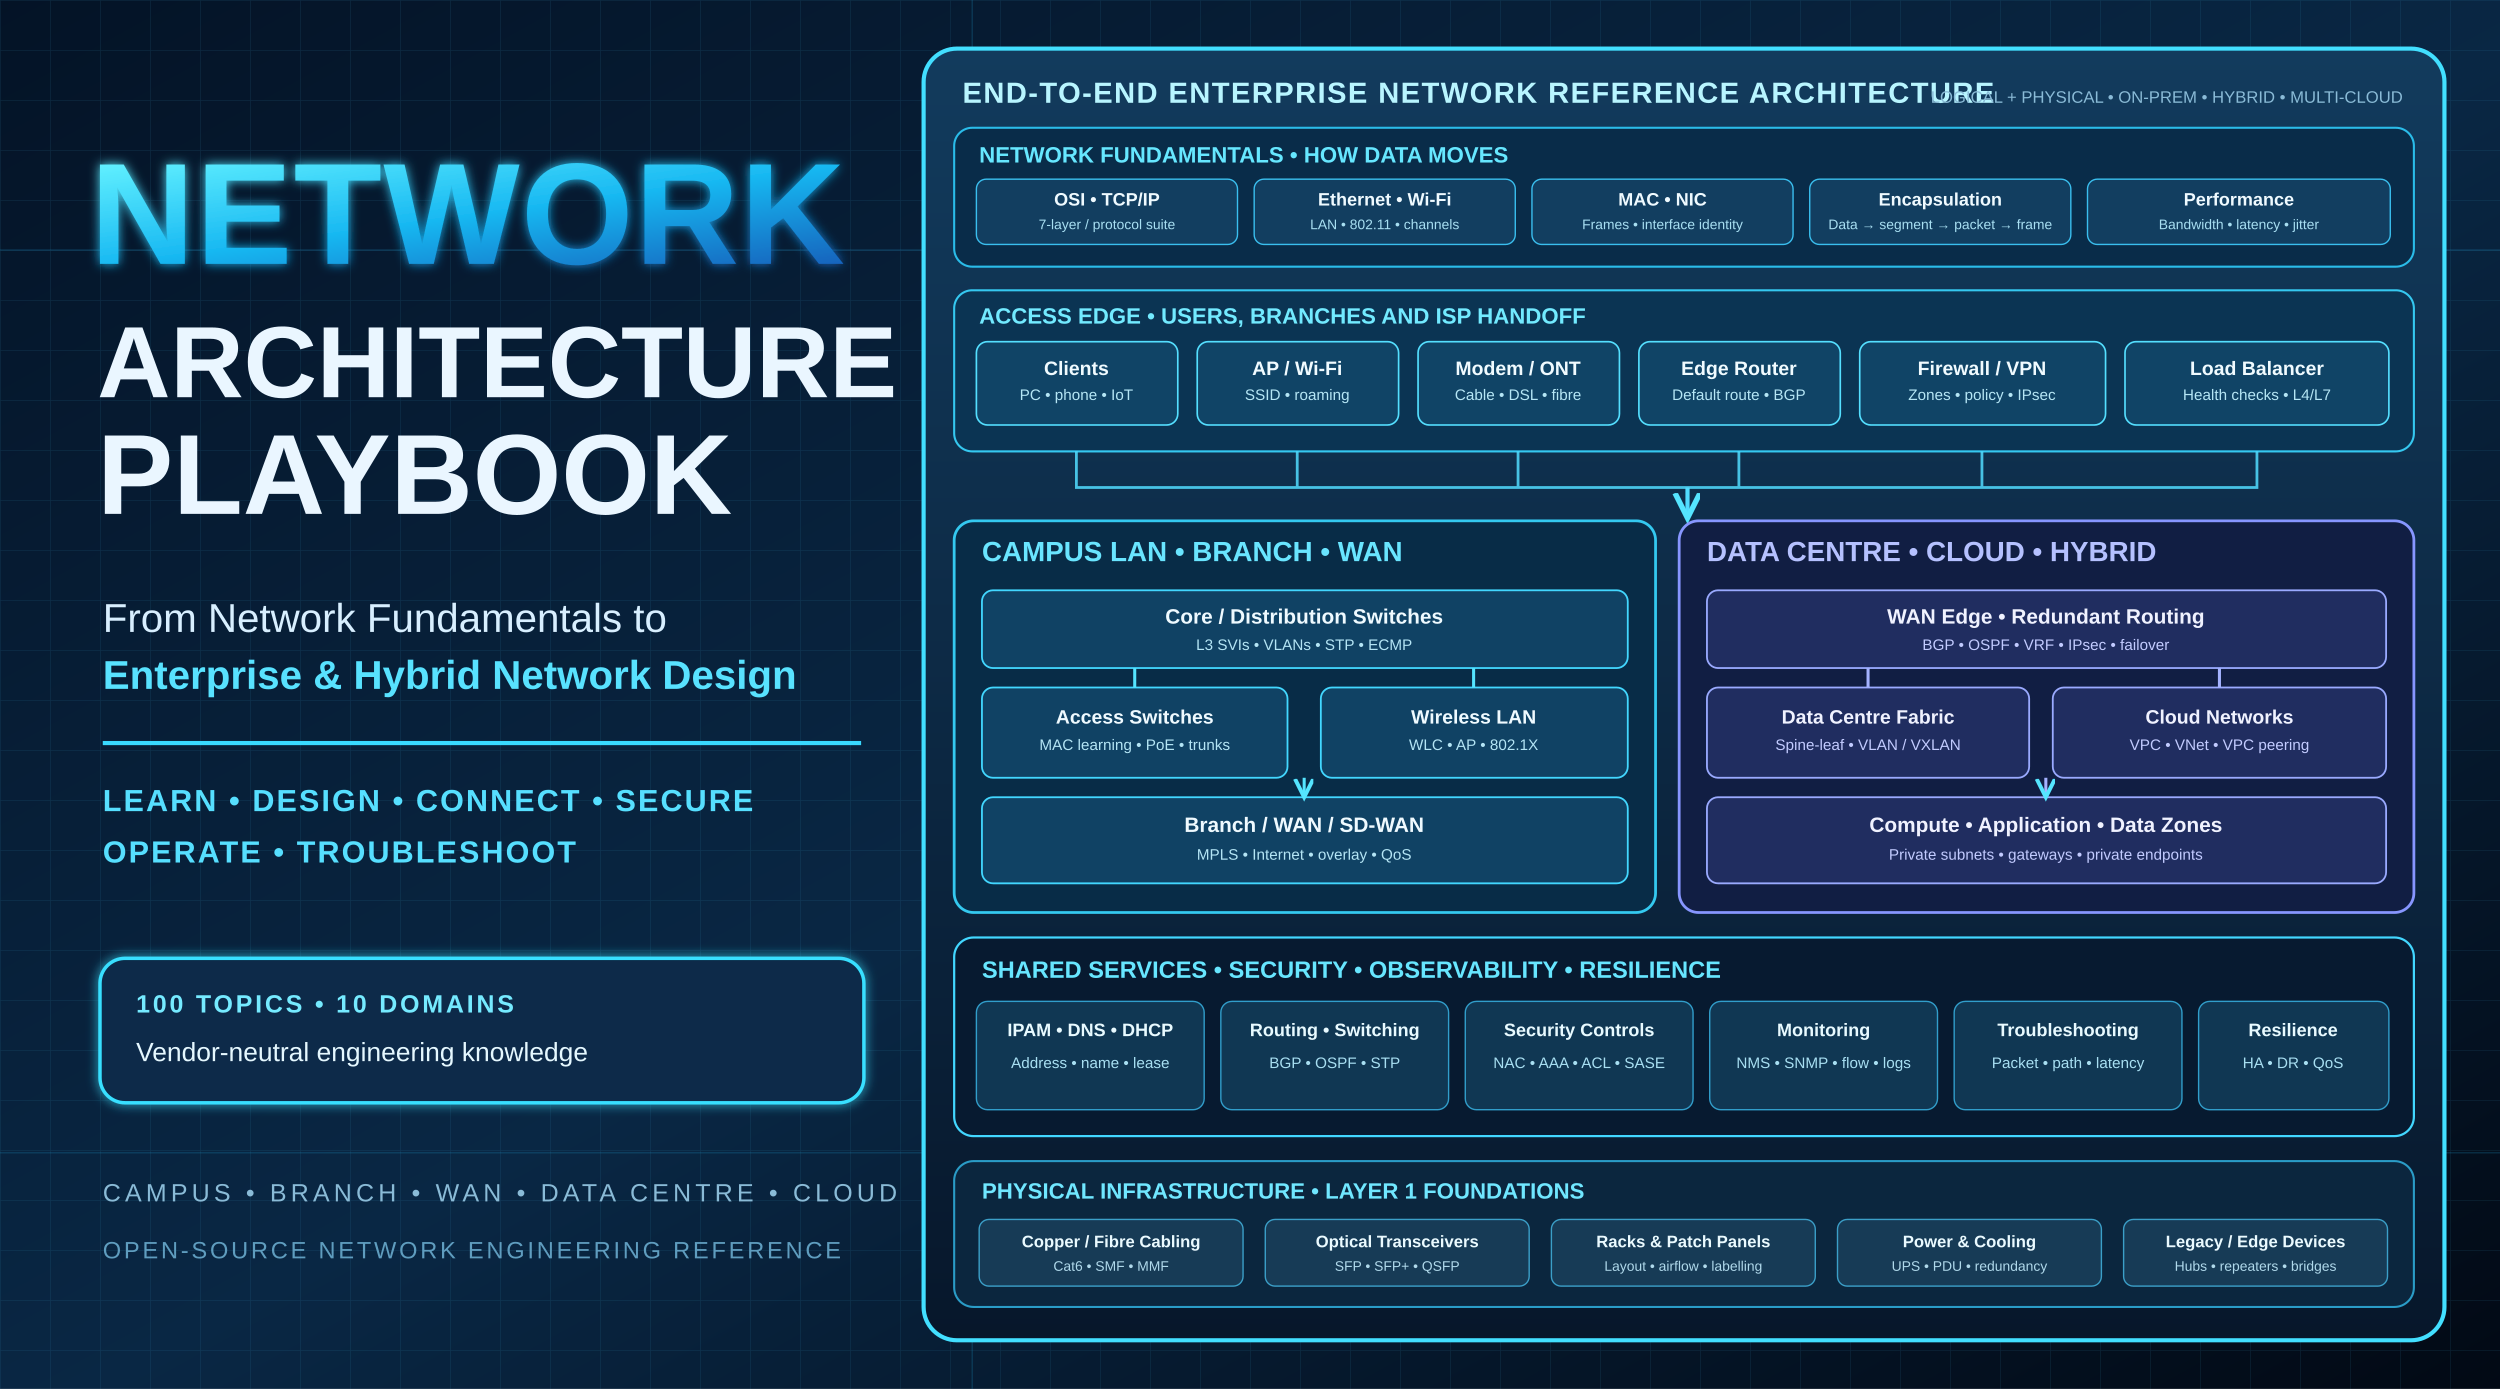
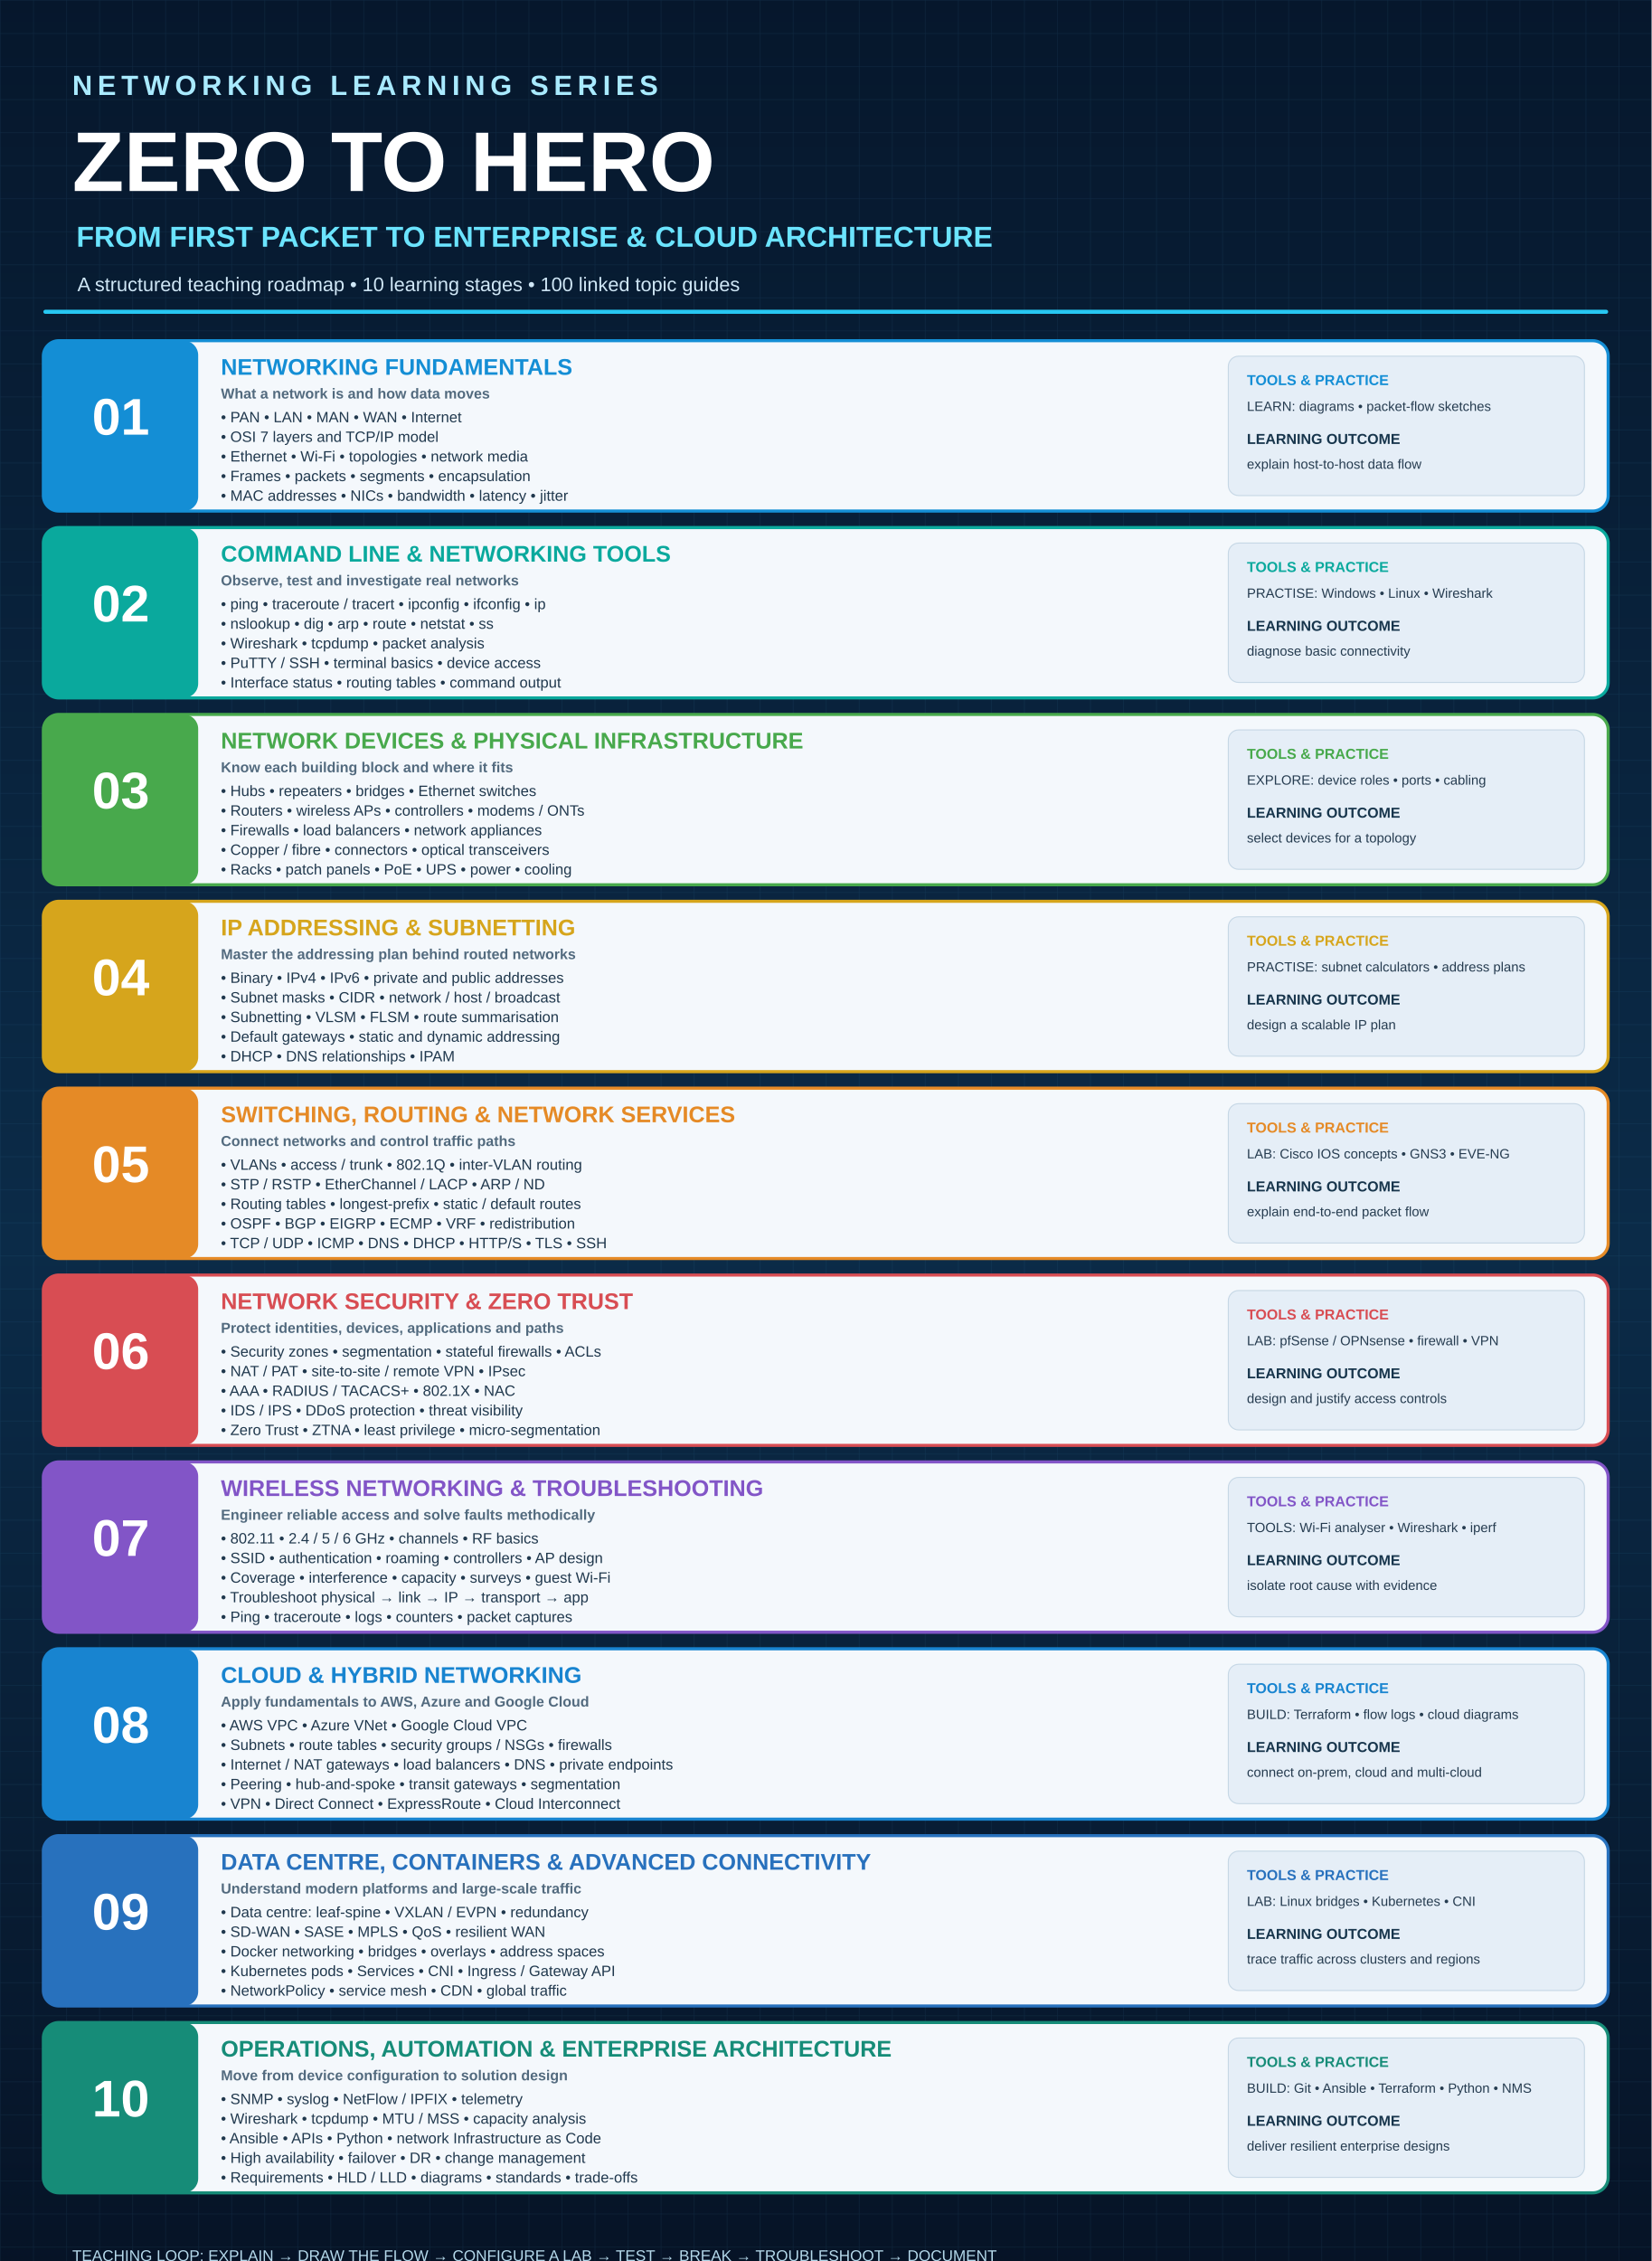
- <svg xmlns="http://www.w3.org/2000/svg" width="1800" height="1000" viewBox="0 0 1800 1000" role="img" aria-labelledby="title desc">
+ <svg xmlns="http://www.w3.org/2000/svg" width="1600" height="2190" viewBox="0 0 1600 2190" role="img" aria-labelledby="title desc">
  <defs>
-     <linearGradient id="bg" x2="1" y2="1">
-       <stop stop-color="#041326" />
-       <stop offset=".52" stop-color="#092744" />
-       <stop offset="1" stop-color="#020914" />
+     <linearGradient id="bg" x2="0" y2="1">
+       <stop stop-color="#06172c" />
+       <stop offset=".55" stop-color="#0b2b48" />
+       <stop offset="1" stop-color="#061326" />
    </linearGradient>
-     <linearGradient id="cyan" x2="1" y2="1">
-       <stop stop-color="#61f0ff" />
-       <stop offset=".5" stop-color="#19b9f2" />
-       <stop offset="1" stop-color="#1262bc" />
-     </linearGradient>
-     <linearGradient id="panel" x2="0" y2="1">
-       <stop stop-color="#123b5d" />
-       <stop offset="1" stop-color="#07172b" />
-     </linearGradient>
-     <linearGradient id="violet" x2="1" y2="1">
-       <stop stop-color="#687eff" />
-       <stop offset="1" stop-color="#293c91" />
-     </linearGradient>
-     <linearGradient id="teal" x2="1" y2="1">
-       <stop stop-color="#24d7c4" />
-       <stop offset="1" stop-color="#087e9c" />
-     </linearGradient>
-     <pattern id="grid" width="36" height="36" patternUnits="userSpaceOnUse">
-       <path d="M36 0H0V36" fill="none" stroke="#43a8d5" stroke-opacity=".14" stroke-width="1" />
+     <pattern id="grid" width="32" height="32" patternUnits="userSpaceOnUse">
+       <path d="M32 0H0V32" fill="none" stroke="#4ca6d0" stroke-opacity=".12" />
    </pattern>
-     <filter id="glow">
-       <feGaussianBlur stdDeviation="4" result="b" />
-       <feMerge>
-         <feMergeNode in="b" />
-         <feMergeNode in="SourceGraphic" />
-       </feMerge>
-     </filter>
-     <marker id="arrow" markerWidth="8" markerHeight="8" refX="6" refY="3" orient="auto">
-       <path d="M0 0L6 3L0 6" fill="none" stroke="#55e5ff" stroke-width="1.3" />
-     </marker>
  </defs>
-   <rect width="1800" height="1000" fill="url(#bg)" />
-   <rect width="1800" height="1000" fill="url(#grid)" />
-   <g opacity=".24" stroke="#1b91c4" fill="none">
-     <path d="M0 180H1800M0 830H1800M700 0V1000" />
-   </g>
+   <rect width="1600" height="2190" fill="url(#bg)" />
+   <rect width="1600" height="2190" fill="url(#grid)" />
  <g font-family="Arial,Helvetica,sans-serif">
-     <text x="65" y="190" font-size="104" font-weight="900" letter-spacing="1" fill="url(#cyan)" filter="url(#glow)">NETWORK</text>
-     <text x="70" y="286" font-size="73" font-weight="900" fill="#eaf6ff">ARCHITECTURE</text>
-     <text x="70" y="370" font-size="82" font-weight="900" fill="#eaf6ff">PLAYBOOK</text>
-     <text x="74" y="455" font-size="29" fill="#d8efff">From Network Fundamentals to</text>
-     <text x="74" y="496" font-size="29" font-weight="700" fill="#58e2ff">Enterprise &amp; Hybrid Network Design</text>
-     <path d="M74 535H620" stroke="#39d9ff" stroke-width="3" />
-     <text x="74" y="584" font-size="22" font-weight="700" letter-spacing="1.5" fill="#56dfff">LEARN • DESIGN • CONNECT • SECURE</text>
-     <text x="74" y="621" font-size="22" font-weight="700" letter-spacing="1.5" fill="#56dfff">OPERATE • TROUBLESHOOT</text>
-     <rect x="72" y="690" width="550" height="104" rx="18" fill="#082b48" stroke="#39dfff" stroke-width="2.5" filter="url(#glow)" />
-     <text x="98" y="729" font-size="18" font-weight="700" fill="#75eaff" letter-spacing="2">100 TOPICS • 10 DOMAINS</text>
-     <text x="98" y="764" font-size="19" fill="#e5f8ff">Vendor-neutral engineering knowledge</text>
-     <text x="74" y="865" font-size="18" letter-spacing="3" fill="#8abbd7">CAMPUS • BRANCH • WAN • DATA CENTRE • CLOUD</text>
-     <text x="74" y="906" font-size="17" letter-spacing="2" fill="#5f9dbf">OPEN-SOURCE NETWORK ENGINEERING REFERENCE</text>
-   </g>
-   <g transform="translate(665 35)" font-family="Arial,Helvetica,sans-serif">
-     <rect x="0" y="0" width="1095" height="930" rx="24" fill="url(#panel)" stroke="#42dfff" stroke-width="3" />
-     <text x="28" y="39" font-size="21" font-weight="700" fill="#b8f5ff" letter-spacing="1">END-TO-END ENTERPRISE NETWORK REFERENCE ARCHITECTURE</text>
-     <text x="1065" y="39" font-size="12" text-anchor="end" fill="#8abbd7">LOGICAL + PHYSICAL • ON-PREM • HYBRID • MULTI-CLOUD</text>
-     <rect x="22" y="57" width="1051" height="100" rx="13" fill="#092c49" stroke="#2abce9" stroke-width="1.5" />
-     <text x="40" y="82" font-size="16" font-weight="700" fill="#66e7ff">NETWORK FUNDAMENTALS • HOW DATA MOVES</text>
-     <g fill="#123e60" stroke="#3abfef">
-       <rect x="38" y="94" width="188" height="47" rx="7" />
-       <rect x="238" y="94" width="188" height="47" rx="7" />
-       <rect x="438" y="94" width="188" height="47" rx="7" />
-       <rect x="638" y="94" width="188" height="47" rx="7" />
-       <rect x="838" y="94" width="218" height="47" rx="7" />
+     <text x="70" y="92" font-size="27" font-weight="700" fill="#a9eaff" letter-spacing="5">NETWORKING LEARNING SERIES</text>
+     <text x="70" y="185" font-size="82" font-weight="900" fill="#fff">ZERO TO HERO</text>
+     <text x="74" y="239" font-size="28" font-weight="700" fill="#6be4ff">FROM FIRST PACKET TO ENTERPRISE &amp; CLOUD ARCHITECTURE</text>
+     <text x="75" y="282" font-size="19" fill="#d0e7f6">A structured teaching roadmap • 10 learning stages • 100 linked topic guides</text>
+     <rect x="42" y="300" width="1516" height="4" rx="2" fill="#27c7f2" />
+     <g>
+       <rect x="42" y="330" width="1516" height="165" rx="15" fill="#f4f8fc" stroke="#148ed5" stroke-width="3" />
+       <rect x="42" y="330" width="150" height="165" rx="14" fill="#148ed5" />
+       <text x="117" y="421" text-anchor="middle" font-size="50" font-weight="900" fill="#fff">01</text>
+       <text x="214" y="363" font-size="22" font-weight="900" fill="#148ed5">NETWORKING FUNDAMENTALS</text>
+       <text x="214" y="386" font-size="14" font-weight="700" fill="#526a7e">What a network is and how data moves</text>
+       <text x="214" y="409" font-size="14.5" fill="#20384d">• PAN • LAN • MAN • WAN • Internet</text>
+       <text x="214" y="428" font-size="14.5" fill="#20384d">• OSI 7 layers and TCP/IP model</text>
+       <text x="214" y="447" font-size="14.5" fill="#20384d">• Ethernet • Wi-Fi • topologies • network media</text>
+       <text x="214" y="466" font-size="14.5" fill="#20384d">• Frames • packets • segments • encapsulation</text>
+       <text x="214" y="485" font-size="14.5" fill="#20384d">• MAC addresses • NICs • bandwidth • latency • jitter</text>
+       <rect x="1190" y="345" width="345" height="135" rx="10" fill="#e5eef7" stroke="#c6d7e5" />
+       <text x="1208" y="373" font-size="14" font-weight="900" fill="#148ed5">TOOLS &amp; PRACTICE</text>
+       <text x="1208" y="398" font-size="13" fill="#263c50">LEARN: diagrams • packet-flow sketches</text>
+       <text x="1208" y="430" font-size="14" font-weight="900" fill="#17354c">LEARNING OUTCOME</text>
+       <text x="1208" y="454" font-size="13" fill="#263c50">explain host-to-host data flow</text>
    </g>
-     <g fill="#effaff" text-anchor="middle">
-       <text x="132" y="113" font-size="13" font-weight="700">OSI • TCP/IP</text>
-       <text x="132" y="130" font-size="10" fill="#a8dff2">7-layer / protocol suite</text>
-       <text x="332" y="113" font-size="13" font-weight="700">Ethernet • Wi-Fi</text>
-       <text x="332" y="130" font-size="10" fill="#a8dff2">LAN • 802.11 • channels</text>
-       <text x="532" y="113" font-size="13" font-weight="700">MAC • NIC</text>
-       <text x="532" y="130" font-size="10" fill="#a8dff2">Frames • interface identity</text>
-       <text x="732" y="113" font-size="13" font-weight="700">Encapsulation</text>
-       <text x="732" y="130" font-size="10" fill="#a8dff2">Data → segment → packet → frame</text>
-       <text x="947" y="113" font-size="13" font-weight="700">Performance</text>
-       <text x="947" y="130" font-size="10" fill="#a8dff2">Bandwidth • latency • jitter</text>
+     <g>
+       <rect x="42" y="511" width="1516" height="165" rx="15" fill="#f4f8fc" stroke="#0aa99d" stroke-width="3" />
+       <rect x="42" y="511" width="150" height="165" rx="14" fill="#0aa99d" />
+       <text x="117" y="602" text-anchor="middle" font-size="50" font-weight="900" fill="#fff">02</text>
+       <text x="214" y="544" font-size="22" font-weight="900" fill="#0aa99d">COMMAND LINE &amp; NETWORKING TOOLS</text>
+       <text x="214" y="567" font-size="14" font-weight="700" fill="#526a7e">Observe, test and investigate real networks</text>
+       <text x="214" y="590" font-size="14.5" fill="#20384d">• ping • traceroute / tracert • ipconfig • ifconfig • ip</text>
+       <text x="214" y="609" font-size="14.5" fill="#20384d">• nslookup • dig • arp • route • netstat • ss</text>
+       <text x="214" y="628" font-size="14.5" fill="#20384d">• Wireshark • tcpdump • packet analysis</text>
+       <text x="214" y="647" font-size="14.5" fill="#20384d">• PuTTY / SSH • terminal basics • device access</text>
+       <text x="214" y="666" font-size="14.5" fill="#20384d">• Interface status • routing tables • command output</text>
+       <rect x="1190" y="526" width="345" height="135" rx="10" fill="#e5eef7" stroke="#c6d7e5" />
+       <text x="1208" y="554" font-size="14" font-weight="900" fill="#0aa99d">TOOLS &amp; PRACTICE</text>
+       <text x="1208" y="579" font-size="13" fill="#263c50">PRACTISE: Windows • Linux • Wireshark</text>
+       <text x="1208" y="611" font-size="14" font-weight="900" fill="#17354c">LEARNING OUTCOME</text>
+       <text x="1208" y="635" font-size="13" fill="#263c50">diagnose basic connectivity</text>
    </g>
-     <rect x="22" y="174" width="1051" height="116" rx="13" fill="#0b3453" stroke="#35c8f0" stroke-width="1.5" />
-     <text x="40" y="198" font-size="16" font-weight="700" fill="#72eaff">ACCESS EDGE • USERS, BRANCHES AND ISP HANDOFF</text>
-     <g fill="#104466" stroke="#54dfff" stroke-width="1.2">
-       <rect x="38" y="211" width="145" height="60" rx="8" />
-       <rect x="197" y="211" width="145" height="60" rx="8" />
-       <rect x="356" y="211" width="145" height="60" rx="8" />
-       <rect x="515" y="211" width="145" height="60" rx="8" />
-       <rect x="674" y="211" width="177" height="60" rx="8" />
-       <rect x="865" y="211" width="190" height="60" rx="8" />
+     <g>
+       <rect x="42" y="692" width="1516" height="165" rx="15" fill="#f4f8fc" stroke="#48a94c" stroke-width="3" />
+       <rect x="42" y="692" width="150" height="165" rx="14" fill="#48a94c" />
+       <text x="117" y="783" text-anchor="middle" font-size="50" font-weight="900" fill="#fff">03</text>
+       <text x="214" y="725" font-size="22" font-weight="900" fill="#48a94c">NETWORK DEVICES &amp; PHYSICAL INFRASTRUCTURE</text>
+       <text x="214" y="748" font-size="14" font-weight="700" fill="#526a7e">Know each building block and where it fits</text>
+       <text x="214" y="771" font-size="14.5" fill="#20384d">• Hubs • repeaters • bridges • Ethernet switches</text>
+       <text x="214" y="790" font-size="14.5" fill="#20384d">• Routers • wireless APs • controllers • modems / ONTs</text>
+       <text x="214" y="809" font-size="14.5" fill="#20384d">• Firewalls • load balancers • network appliances</text>
+       <text x="214" y="828" font-size="14.5" fill="#20384d">• Copper / fibre • connectors • optical transceivers</text>
+       <text x="214" y="847" font-size="14.5" fill="#20384d">• Racks • patch panels • PoE • UPS • power • cooling</text>
+       <rect x="1190" y="707" width="345" height="135" rx="10" fill="#e5eef7" stroke="#c6d7e5" />
+       <text x="1208" y="735" font-size="14" font-weight="900" fill="#48a94c">TOOLS &amp; PRACTICE</text>
+       <text x="1208" y="760" font-size="13" fill="#263c50">EXPLORE: device roles • ports • cabling</text>
+       <text x="1208" y="792" font-size="14" font-weight="900" fill="#17354c">LEARNING OUTCOME</text>
+       <text x="1208" y="816" font-size="13" fill="#263c50">select devices for a topology</text>
    </g>
-     <g fill="#f0fbff" text-anchor="middle">
-       <text x="110" y="235" font-size="14" font-weight="700">Clients</text>
-       <text x="110" y="253" font-size="11" fill="#b5e6f5">PC • phone • IoT</text>
-       <text x="269" y="235" font-size="14" font-weight="700">AP / Wi-Fi</text>
-       <text x="269" y="253" font-size="11" fill="#b5e6f5">SSID • roaming</text>
-       <text x="428" y="235" font-size="14" font-weight="700">Modem / ONT</text>
-       <text x="428" y="253" font-size="11" fill="#b5e6f5">Cable • DSL • fibre</text>
-       <text x="587" y="235" font-size="14" font-weight="700">Edge Router</text>
-       <text x="587" y="253" font-size="11" fill="#b5e6f5">Default route • BGP</text>
-       <text x="762" y="235" font-size="14" font-weight="700">Firewall / VPN</text>
-       <text x="762" y="253" font-size="11" fill="#b5e6f5">Zones • policy • IPsec</text>
-       <text x="960" y="235" font-size="14" font-weight="700">Load Balancer</text>
-       <text x="960" y="253" font-size="11" fill="#b5e6f5">Health checks • L4/L7</text>
+     <g>
+       <rect x="42" y="873" width="1516" height="165" rx="15" fill="#f4f8fc" stroke="#d6a51c" stroke-width="3" />
+       <rect x="42" y="873" width="150" height="165" rx="14" fill="#d6a51c" />
+       <text x="117" y="964" text-anchor="middle" font-size="50" font-weight="900" fill="#fff">04</text>
+       <text x="214" y="906" font-size="22" font-weight="900" fill="#d6a51c">IP ADDRESSING &amp; SUBNETTING</text>
+       <text x="214" y="929" font-size="14" font-weight="700" fill="#526a7e">Master the addressing plan behind routed networks</text>
+       <text x="214" y="952" font-size="14.5" fill="#20384d">• Binary • IPv4 • IPv6 • private and public addresses</text>
+       <text x="214" y="971" font-size="14.5" fill="#20384d">• Subnet masks • CIDR • network / host / broadcast</text>
+       <text x="214" y="990" font-size="14.5" fill="#20384d">• Subnetting • VLSM • FLSM • route summarisation</text>
+       <text x="214" y="1009" font-size="14.5" fill="#20384d">• Default gateways • static and dynamic addressing</text>
+       <text x="214" y="1028" font-size="14.5" fill="#20384d">• DHCP • DNS relationships • IPAM</text>
+       <rect x="1190" y="888" width="345" height="135" rx="10" fill="#e5eef7" stroke="#c6d7e5" />
+       <text x="1208" y="916" font-size="14" font-weight="900" fill="#d6a51c">TOOLS &amp; PRACTICE</text>
+       <text x="1208" y="941" font-size="13" fill="#263c50">PRACTISE: subnet calculators • address plans</text>
+       <text x="1208" y="973" font-size="14" font-weight="900" fill="#17354c">LEARNING OUTCOME</text>
+       <text x="1208" y="997" font-size="13" fill="#263c50">design a scalable IP plan</text>
    </g>
-     <path d="M110 290V316H960V290M269 290V316M428 290V316M587 290V316M762 290V316" fill="none" stroke="#51dcff" stroke-width="2" opacity=".85" />
-     <path d="M550 316V338" stroke="#51dcff" stroke-width="3" marker-end="url(#arrow)" />
-     <rect x="22" y="340" width="505" height="282" rx="14" fill="#082c47" stroke="#34c9f0" stroke-width="2" />
-     <rect x="544" y="340" width="529" height="282" rx="14" fill="#111e43" stroke="#8796ff" stroke-width="2" />
-     <text x="42" y="369" font-size="20" font-weight="700" fill="#69e5ff">CAMPUS LAN • BRANCH • WAN</text>
-     <text x="564" y="369" font-size="20" font-weight="700" fill="#b5c1ff">DATA CENTRE • CLOUD • HYBRID</text>
-     <g fill="#104264" stroke="#42d7ff" stroke-width="1.3">
-       <rect x="42" y="390" width="465" height="56" rx="8" />
-       <rect x="42" y="460" width="220" height="65" rx="8" />
-       <rect x="286" y="460" width="221" height="65" rx="8" />
-       <rect x="42" y="539" width="465" height="62" rx="8" />
+     <g>
+       <rect x="42" y="1054" width="1516" height="165" rx="15" fill="#f4f8fc" stroke="#e58a26" stroke-width="3" />
+       <rect x="42" y="1054" width="150" height="165" rx="14" fill="#e58a26" />
+       <text x="117" y="1145" text-anchor="middle" font-size="50" font-weight="900" fill="#fff">05</text>
+       <text x="214" y="1087" font-size="22" font-weight="900" fill="#e58a26">SWITCHING, ROUTING &amp; NETWORK SERVICES</text>
+       <text x="214" y="1110" font-size="14" font-weight="700" fill="#526a7e">Connect networks and control traffic paths</text>
+       <text x="214" y="1133" font-size="14.5" fill="#20384d">• VLANs • access / trunk • 802.1Q • inter-VLAN routing</text>
+       <text x="214" y="1152" font-size="14.5" fill="#20384d">• STP / RSTP • EtherChannel / LACP • ARP / ND</text>
+       <text x="214" y="1171" font-size="14.5" fill="#20384d">• Routing tables • longest-prefix • static / default routes</text>
+       <text x="214" y="1190" font-size="14.5" fill="#20384d">• OSPF • BGP • EIGRP • ECMP • VRF • redistribution</text>
+       <text x="214" y="1209" font-size="14.5" fill="#20384d">• TCP / UDP • ICMP • DNS • DHCP • HTTP/S • TLS • SSH</text>
+       <rect x="1190" y="1069" width="345" height="135" rx="10" fill="#e5eef7" stroke="#c6d7e5" />
+       <text x="1208" y="1097" font-size="14" font-weight="900" fill="#e58a26">TOOLS &amp; PRACTICE</text>
+       <text x="1208" y="1122" font-size="13" fill="#263c50">LAB: Cisco IOS concepts • GNS3 • EVE-NG</text>
+       <text x="1208" y="1154" font-size="14" font-weight="900" fill="#17354c">LEARNING OUTCOME</text>
+       <text x="1208" y="1178" font-size="13" fill="#263c50">explain end-to-end packet flow</text>
    </g>
-     <g fill="#effaff" text-anchor="middle">
-       <text x="274" y="414" font-size="15" font-weight="700">Core / Distribution Switches</text>
-       <text x="274" y="433" font-size="11" fill="#b4e5f5">L3 SVIs • VLANs • STP • ECMP</text>
-       <text x="152" y="486" font-size="14" font-weight="700">Access Switches</text>
-       <text x="152" y="505" font-size="11" fill="#b4e5f5">MAC learning • PoE • trunks</text>
-       <text x="396" y="486" font-size="14" font-weight="700">Wireless LAN</text>
-       <text x="396" y="505" font-size="11" fill="#b4e5f5">WLC • AP • 802.1X</text>
-       <text x="274" y="564" font-size="15" font-weight="700">Branch / WAN / SD-WAN</text>
-       <text x="274" y="584" font-size="11" fill="#b4e5f5">MPLS • Internet • overlay • QoS</text>
+     <g>
+       <rect x="42" y="1235" width="1516" height="165" rx="15" fill="#f4f8fc" stroke="#d84d53" stroke-width="3" />
+       <rect x="42" y="1235" width="150" height="165" rx="14" fill="#d84d53" />
+       <text x="117" y="1326" text-anchor="middle" font-size="50" font-weight="900" fill="#fff">06</text>
+       <text x="214" y="1268" font-size="22" font-weight="900" fill="#d84d53">NETWORK SECURITY &amp; ZERO TRUST</text>
+       <text x="214" y="1291" font-size="14" font-weight="700" fill="#526a7e">Protect identities, devices, applications and paths</text>
+       <text x="214" y="1314" font-size="14.5" fill="#20384d">• Security zones • segmentation • stateful firewalls • ACLs</text>
+       <text x="214" y="1333" font-size="14.5" fill="#20384d">• NAT / PAT • site-to-site / remote VPN • IPsec</text>
+       <text x="214" y="1352" font-size="14.5" fill="#20384d">• AAA • RADIUS / TACACS+ • 802.1X • NAC</text>
+       <text x="214" y="1371" font-size="14.5" fill="#20384d">• IDS / IPS • DDoS protection • threat visibility</text>
+       <text x="214" y="1390" font-size="14.5" fill="#20384d">• Zero Trust • ZTNA • least privilege • micro-segmentation</text>
+       <rect x="1190" y="1250" width="345" height="135" rx="10" fill="#e5eef7" stroke="#c6d7e5" />
+       <text x="1208" y="1278" font-size="14" font-weight="900" fill="#d84d53">TOOLS &amp; PRACTICE</text>
+       <text x="1208" y="1303" font-size="13" fill="#263c50">LAB: pfSense / OPNsense • firewall • VPN</text>
+       <text x="1208" y="1335" font-size="14" font-weight="900" fill="#17354c">LEARNING OUTCOME</text>
+       <text x="1208" y="1359" font-size="13" fill="#263c50">design and justify access controls</text>
    </g>
-     <path d="M152 460V446M396 460V446M274 525V539" stroke="#55e5ff" stroke-width="2.2" fill="none" marker-end="url(#arrow)" />
-     <g fill="#202d60" stroke="#9aaaff" stroke-width="1.3">
-       <rect x="564" y="390" width="489" height="56" rx="8" />
-       <rect x="564" y="460" width="232" height="65" rx="8" />
-       <rect x="813" y="460" width="240" height="65" rx="8" />
-       <rect x="564" y="539" width="489" height="62" rx="8" />
+     <g>
+       <rect x="42" y="1416" width="1516" height="165" rx="15" fill="#f4f8fc" stroke="#8255c7" stroke-width="3" />
+       <rect x="42" y="1416" width="150" height="165" rx="14" fill="#8255c7" />
+       <text x="117" y="1507" text-anchor="middle" font-size="50" font-weight="900" fill="#fff">07</text>
+       <text x="214" y="1449" font-size="22" font-weight="900" fill="#8255c7">WIRELESS NETWORKING &amp; TROUBLESHOOTING</text>
+       <text x="214" y="1472" font-size="14" font-weight="700" fill="#526a7e">Engineer reliable access and solve faults methodically</text>
+       <text x="214" y="1495" font-size="14.5" fill="#20384d">• 802.11 • 2.4 / 5 / 6 GHz • channels • RF basics</text>
+       <text x="214" y="1514" font-size="14.5" fill="#20384d">• SSID • authentication • roaming • controllers • AP design</text>
+       <text x="214" y="1533" font-size="14.5" fill="#20384d">• Coverage • interference • capacity • surveys • guest Wi-Fi</text>
+       <text x="214" y="1552" font-size="14.5" fill="#20384d">• Troubleshoot physical → link → IP → transport → app</text>
+       <text x="214" y="1571" font-size="14.5" fill="#20384d">• Ping • traceroute • logs • counters • packet captures</text>
+       <rect x="1190" y="1431" width="345" height="135" rx="10" fill="#e5eef7" stroke="#c6d7e5" />
+       <text x="1208" y="1459" font-size="14" font-weight="900" fill="#8255c7">TOOLS &amp; PRACTICE</text>
+       <text x="1208" y="1484" font-size="13" fill="#263c50">TOOLS: Wi-Fi analyser • Wireshark • iperf</text>
+       <text x="1208" y="1516" font-size="14" font-weight="900" fill="#17354c">LEARNING OUTCOME</text>
+       <text x="1208" y="1540" font-size="13" fill="#263c50">isolate root cause with evidence</text>
    </g>
-     <g fill="#f0f2ff" text-anchor="middle">
-       <text x="808" y="414" font-size="15" font-weight="700">WAN Edge • Redundant Routing</text>
-       <text x="808" y="433" font-size="11" fill="#c2cbff">BGP • OSPF • VRF • IPsec • failover</text>
-       <text x="680" y="486" font-size="14" font-weight="700">Data Centre Fabric</text>
-       <text x="680" y="505" font-size="11" fill="#c2cbff">Spine-leaf • VLAN / VXLAN</text>
-       <text x="933" y="486" font-size="14" font-weight="700">Cloud Networks</text>
-       <text x="933" y="505" font-size="11" fill="#c2cbff">VPC • VNet • VPC peering</text>
-       <text x="808" y="564" font-size="15" font-weight="700">Compute • Application • Data Zones</text>
-       <text x="808" y="584" font-size="11" fill="#c2cbff">Private subnets • gateways • private endpoints</text>
+     <g>
+       <rect x="42" y="1597" width="1516" height="165" rx="15" fill="#f4f8fc" stroke="#1884d0" stroke-width="3" />
+       <rect x="42" y="1597" width="150" height="165" rx="14" fill="#1884d0" />
+       <text x="117" y="1688" text-anchor="middle" font-size="50" font-weight="900" fill="#fff">08</text>
+       <text x="214" y="1630" font-size="22" font-weight="900" fill="#1884d0">CLOUD &amp; HYBRID NETWORKING</text>
+       <text x="214" y="1653" font-size="14" font-weight="700" fill="#526a7e">Apply fundamentals to AWS, Azure and Google Cloud</text>
+       <text x="214" y="1676" font-size="14.5" fill="#20384d">• AWS VPC • Azure VNet • Google Cloud VPC</text>
+       <text x="214" y="1695" font-size="14.5" fill="#20384d">• Subnets • route tables • security groups / NSGs • firewalls</text>
+       <text x="214" y="1714" font-size="14.5" fill="#20384d">• Internet / NAT gateways • load balancers • DNS • private endpoints</text>
+       <text x="214" y="1733" font-size="14.5" fill="#20384d">• Peering • hub-and-spoke • transit gateways • segmentation</text>
+       <text x="214" y="1752" font-size="14.5" fill="#20384d">• VPN • Direct Connect • ExpressRoute • Cloud Interconnect</text>
+       <rect x="1190" y="1612" width="345" height="135" rx="10" fill="#e5eef7" stroke="#c6d7e5" />
+       <text x="1208" y="1640" font-size="14" font-weight="900" fill="#1884d0">TOOLS &amp; PRACTICE</text>
+       <text x="1208" y="1665" font-size="13" fill="#263c50">BUILD: Terraform • flow logs • cloud diagrams</text>
+       <text x="1208" y="1697" font-size="14" font-weight="900" fill="#17354c">LEARNING OUTCOME</text>
+       <text x="1208" y="1721" font-size="13" fill="#263c50">connect on-prem, cloud and multi-cloud</text>
    </g>
-     <path d="M680 460V446M933 460V446M808 525V539" stroke="#a4b2ff" stroke-width="2.2" fill="none" marker-end="url(#arrow)" />
-     <rect x="22" y="640" width="1051" height="143" rx="14" fill="#071a30" stroke="#42d7ff" stroke-width="1.6" />
-     <text x="42" y="669" font-size="17" font-weight="700" fill="#67e6ff">SHARED SERVICES • SECURITY • OBSERVABILITY • RESILIENCE</text>
-     <g fill="#103753" stroke="#319ecb">
-       <rect x="38" y="686" width="164" height="78" rx="8" />
-       <rect x="214" y="686" width="164" height="78" rx="8" />
-       <rect x="390" y="686" width="164" height="78" rx="8" />
-       <rect x="566" y="686" width="164" height="78" rx="8" />
-       <rect x="742" y="686" width="164" height="78" rx="8" />
-       <rect x="918" y="686" width="137" height="78" rx="8" />
+     <g>
+       <rect x="42" y="1778" width="1516" height="165" rx="15" fill="#f4f8fc" stroke="#2871bd" stroke-width="3" />
+       <rect x="42" y="1778" width="150" height="165" rx="14" fill="#2871bd" />
+       <text x="117" y="1869" text-anchor="middle" font-size="50" font-weight="900" fill="#fff">09</text>
+       <text x="214" y="1811" font-size="22" font-weight="900" fill="#2871bd">DATA CENTRE, CONTAINERS &amp; ADVANCED CONNECTIVITY</text>
+       <text x="214" y="1834" font-size="14" font-weight="700" fill="#526a7e">Understand modern platforms and large-scale traffic</text>
+       <text x="214" y="1857" font-size="14.5" fill="#20384d">• Data centre: leaf-spine • VXLAN / EVPN • redundancy</text>
+       <text x="214" y="1876" font-size="14.5" fill="#20384d">• SD-WAN • SASE • MPLS • QoS • resilient WAN</text>
+       <text x="214" y="1895" font-size="14.5" fill="#20384d">• Docker networking • bridges • overlays • address spaces</text>
+       <text x="214" y="1914" font-size="14.5" fill="#20384d">• Kubernetes pods • Services • CNI • Ingress / Gateway API</text>
+       <text x="214" y="1933" font-size="14.5" fill="#20384d">• NetworkPolicy • service mesh • CDN • global traffic</text>
+       <rect x="1190" y="1793" width="345" height="135" rx="10" fill="#e5eef7" stroke="#c6d7e5" />
+       <text x="1208" y="1821" font-size="14" font-weight="900" fill="#2871bd">TOOLS &amp; PRACTICE</text>
+       <text x="1208" y="1846" font-size="13" fill="#263c50">LAB: Linux bridges • Kubernetes • CNI</text>
+       <text x="1208" y="1878" font-size="14" font-weight="900" fill="#17354c">LEARNING OUTCOME</text>
+       <text x="1208" y="1902" font-size="13" fill="#263c50">trace traffic across clusters and regions</text>
    </g>
-     <g fill="#e8faff" text-anchor="middle">
-       <text x="120" y="711" font-size="13" font-weight="700">IPAM • DNS • DHCP</text>
-       <text x="120" y="734" font-size="11" fill="#a8dff2">Address • name • lease</text>
-       <text x="296" y="711" font-size="13" font-weight="700">Routing • Switching</text>
-       <text x="296" y="734" font-size="11" fill="#a8dff2">BGP • OSPF • STP</text>
-       <text x="472" y="711" font-size="13" font-weight="700">Security Controls</text>
-       <text x="472" y="734" font-size="11" fill="#a8dff2">NAC • AAA • ACL • SASE</text>
-       <text x="648" y="711" font-size="13" font-weight="700">Monitoring</text>
-       <text x="648" y="734" font-size="11" fill="#a8dff2">NMS • SNMP • flow • logs</text>
-       <text x="824" y="711" font-size="13" font-weight="700">Troubleshooting</text>
-       <text x="824" y="734" font-size="11" fill="#a8dff2">Packet • path • latency</text>
-       <text x="986" y="711" font-size="13" font-weight="700">Resilience</text>
-       <text x="986" y="734" font-size="11" fill="#a8dff2">HA • DR • QoS</text>
+     <g>
+       <rect x="42" y="1959" width="1516" height="165" rx="15" fill="#f4f8fc" stroke="#168c78" stroke-width="3" />
+       <rect x="42" y="1959" width="150" height="165" rx="14" fill="#168c78" />
+       <text x="117" y="2050" text-anchor="middle" font-size="50" font-weight="900" fill="#fff">10</text>
+       <text x="214" y="1992" font-size="22" font-weight="900" fill="#168c78">OPERATIONS, AUTOMATION &amp; ENTERPRISE ARCHITECTURE</text>
+       <text x="214" y="2015" font-size="14" font-weight="700" fill="#526a7e">Move from device configuration to solution design</text>
+       <text x="214" y="2038" font-size="14.5" fill="#20384d">• SNMP • syslog • NetFlow / IPFIX • telemetry</text>
+       <text x="214" y="2057" font-size="14.5" fill="#20384d">• Wireshark • tcpdump • MTU / MSS • capacity analysis</text>
+       <text x="214" y="2076" font-size="14.5" fill="#20384d">• Ansible • APIs • Python • network Infrastructure as Code</text>
+       <text x="214" y="2095" font-size="14.5" fill="#20384d">• High availability • failover • DR • change management</text>
+       <text x="214" y="2114" font-size="14.5" fill="#20384d">• Requirements • HLD / LLD • diagrams • standards • trade-offs</text>
+       <rect x="1190" y="1974" width="345" height="135" rx="10" fill="#e5eef7" stroke="#c6d7e5" />
+       <text x="1208" y="2002" font-size="14" font-weight="900" fill="#168c78">TOOLS &amp; PRACTICE</text>
+       <text x="1208" y="2027" font-size="13" fill="#263c50">BUILD: Git • Ansible • Terraform • Python • NMS</text>
+       <text x="1208" y="2059" font-size="14" font-weight="900" fill="#17354c">LEARNING OUTCOME</text>
+       <text x="1208" y="2083" font-size="13" fill="#263c50">deliver resilient enterprise designs</text>
    </g>
-     <rect x="22" y="801" width="1051" height="105" rx="14" fill="#0b263e" stroke="#2a9cc7" stroke-width="1.5" />
-     <text x="42" y="828" font-size="16" font-weight="700" fill="#70e7ff">PHYSICAL INFRASTRUCTURE • LAYER 1 FOUNDATIONS</text>
-     <g fill="#173b56" stroke="#3b9fc8">
-       <rect x="40" y="843" width="190" height="48" rx="7" />
-       <rect x="246" y="843" width="190" height="48" rx="7" />
-       <rect x="452" y="843" width="190" height="48" rx="7" />
-       <rect x="658" y="843" width="190" height="48" rx="7" />
-       <rect x="864" y="843" width="190" height="48" rx="7" />
-     </g>
-     <g fill="#eafaff" text-anchor="middle">
-       <text x="135" y="863" font-size="12" font-weight="700">Copper / Fibre Cabling</text>
-       <text x="135" y="880" font-size="10" fill="#b0d9eb">Cat6 • SMF • MMF</text>
-       <text x="341" y="863" font-size="12" font-weight="700">Optical Transceivers</text>
-       <text x="341" y="880" font-size="10" fill="#b0d9eb">SFP • SFP+ • QSFP</text>
-       <text x="547" y="863" font-size="12" font-weight="700">Racks &amp; Patch Panels</text>
-       <text x="547" y="880" font-size="10" fill="#b0d9eb">Layout • airflow • labelling</text>
-       <text x="753" y="863" font-size="12" font-weight="700">Power &amp; Cooling</text>
-       <text x="753" y="880" font-size="10" fill="#b0d9eb">UPS • PDU • redundancy</text>
-       <text x="959" y="863" font-size="12" font-weight="700">Legacy / Edge Devices</text>
-       <text x="959" y="880" font-size="10" fill="#b0d9eb">Hubs • repeaters • bridges</text>
-     </g>
+     <text x="70" y="2190" font-size="15" fill="#b5d9eb">TEACHING LOOP: EXPLAIN → DRAW THE FLOW → CONFIGURE A LAB → TEST → BREAK → TROUBLESHOOT → DOCUMENT</text>
  </g>
</svg>
